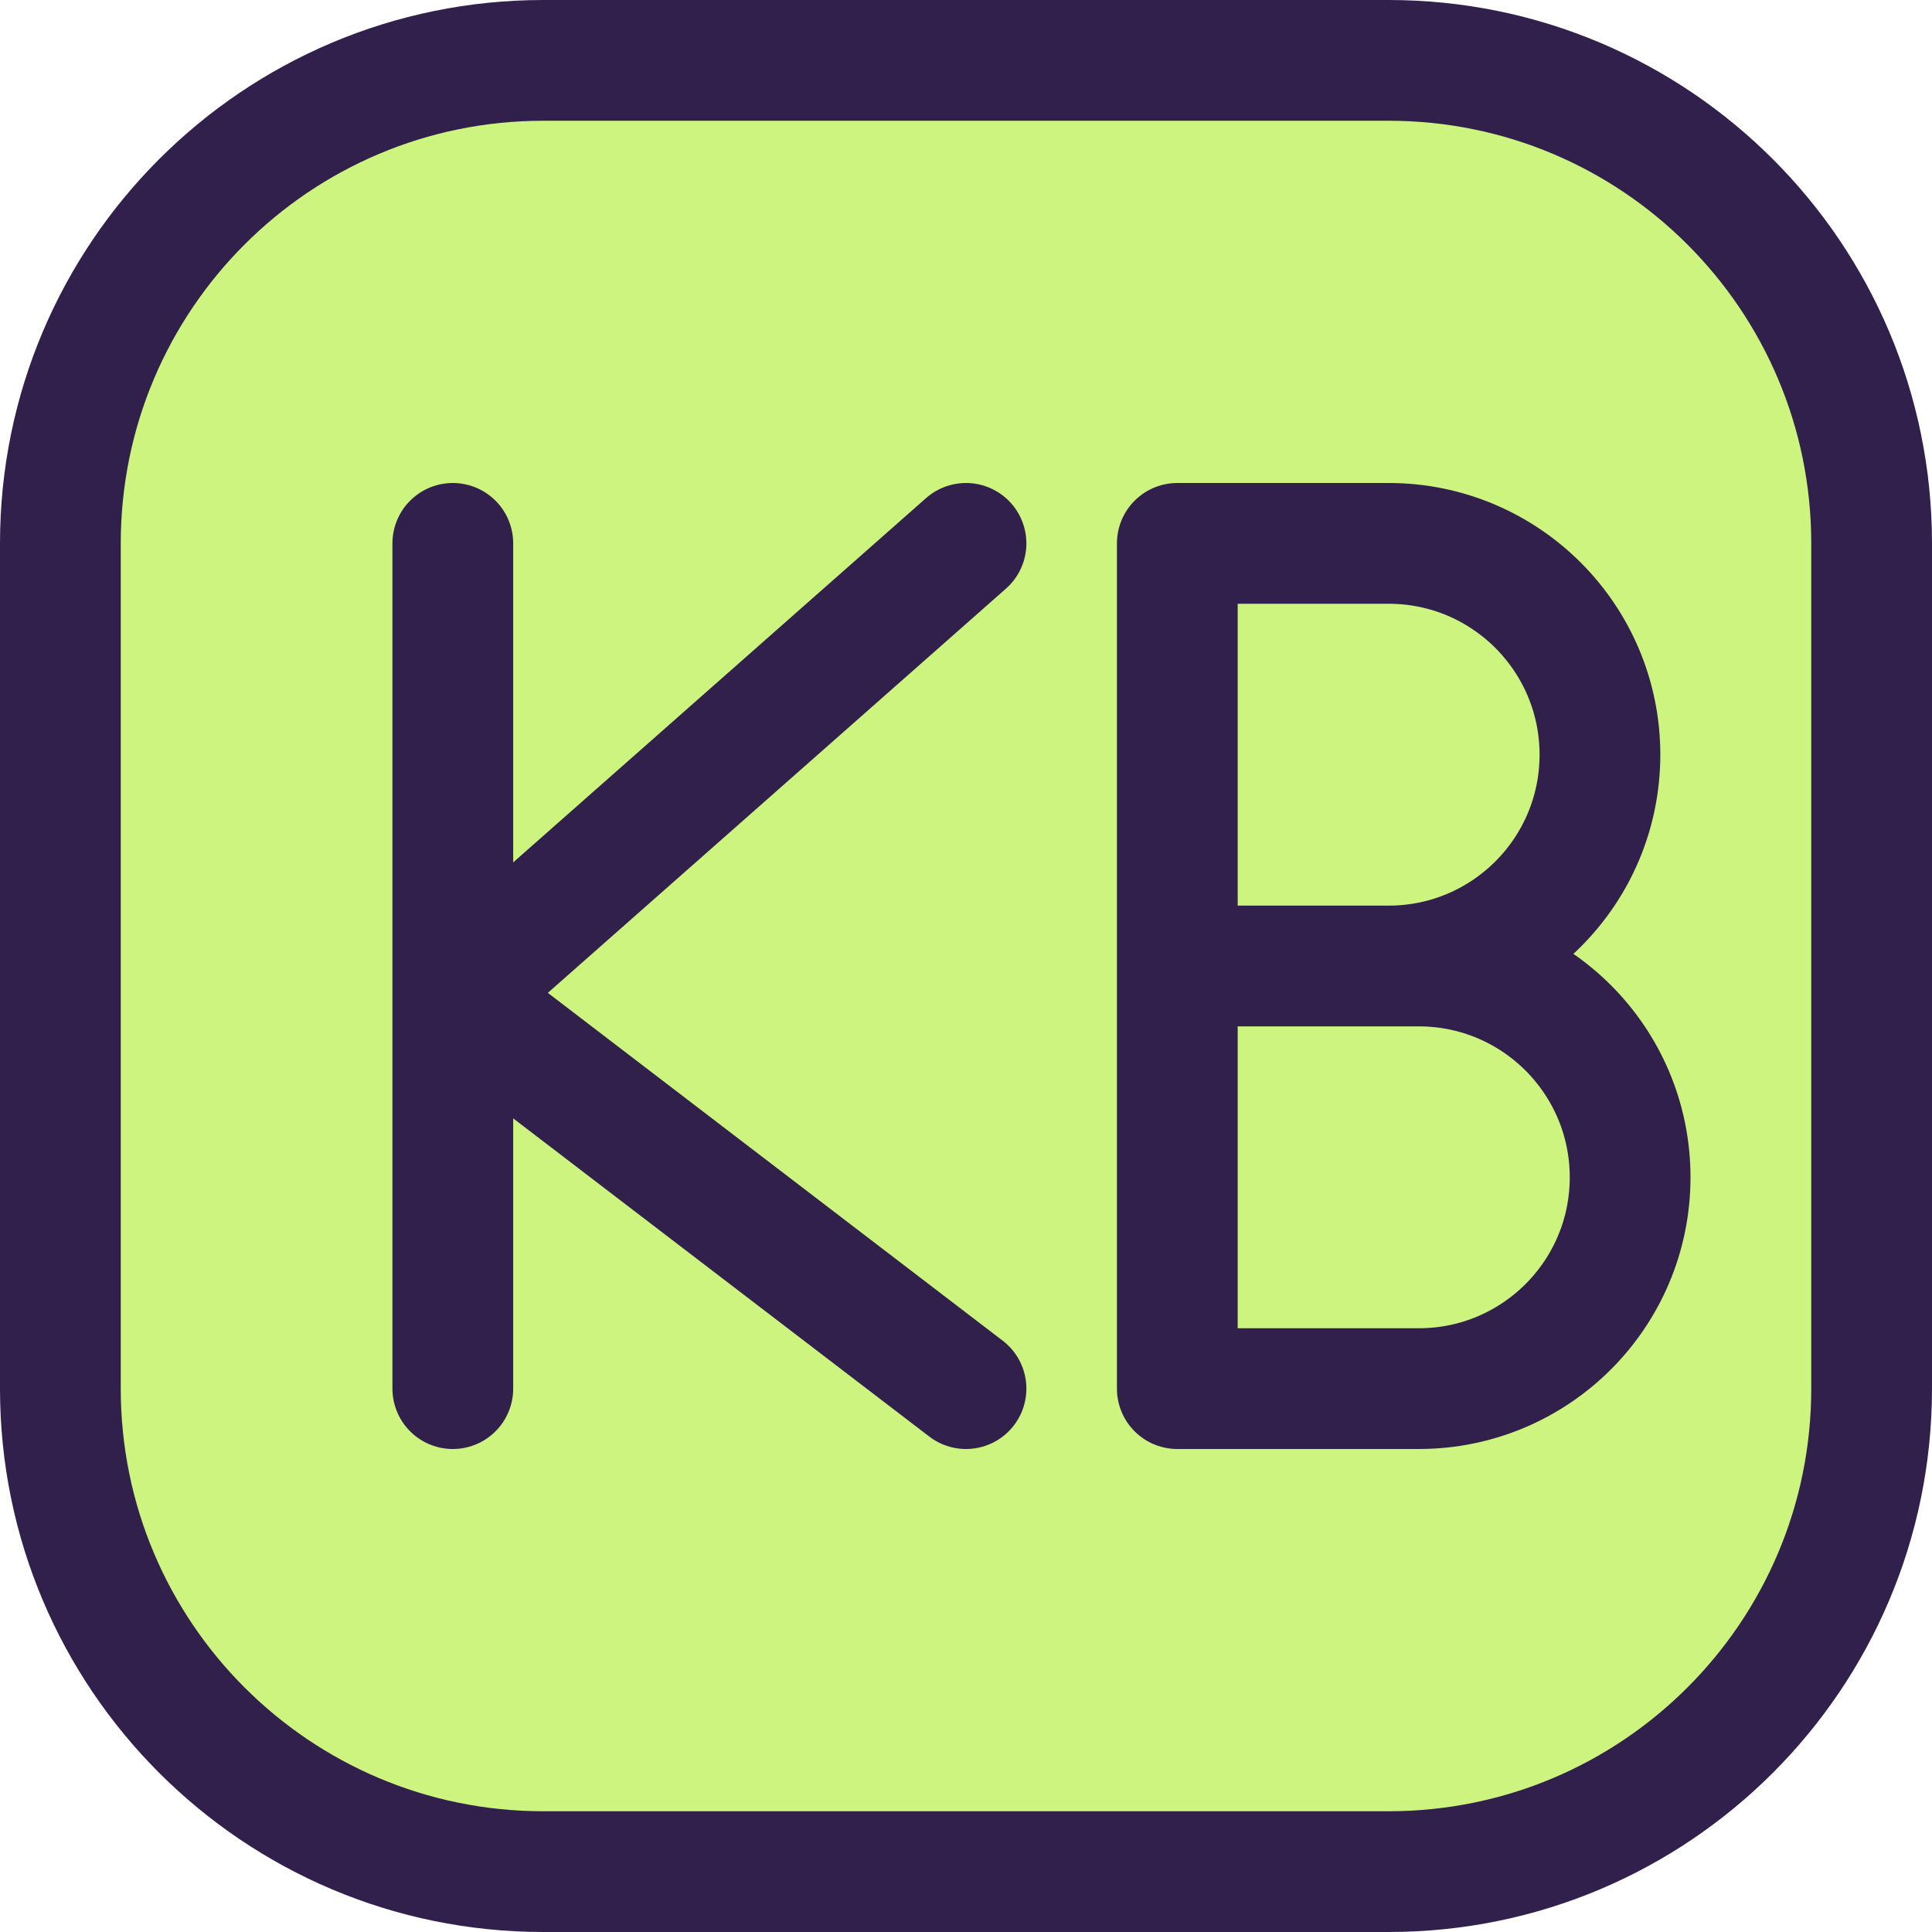
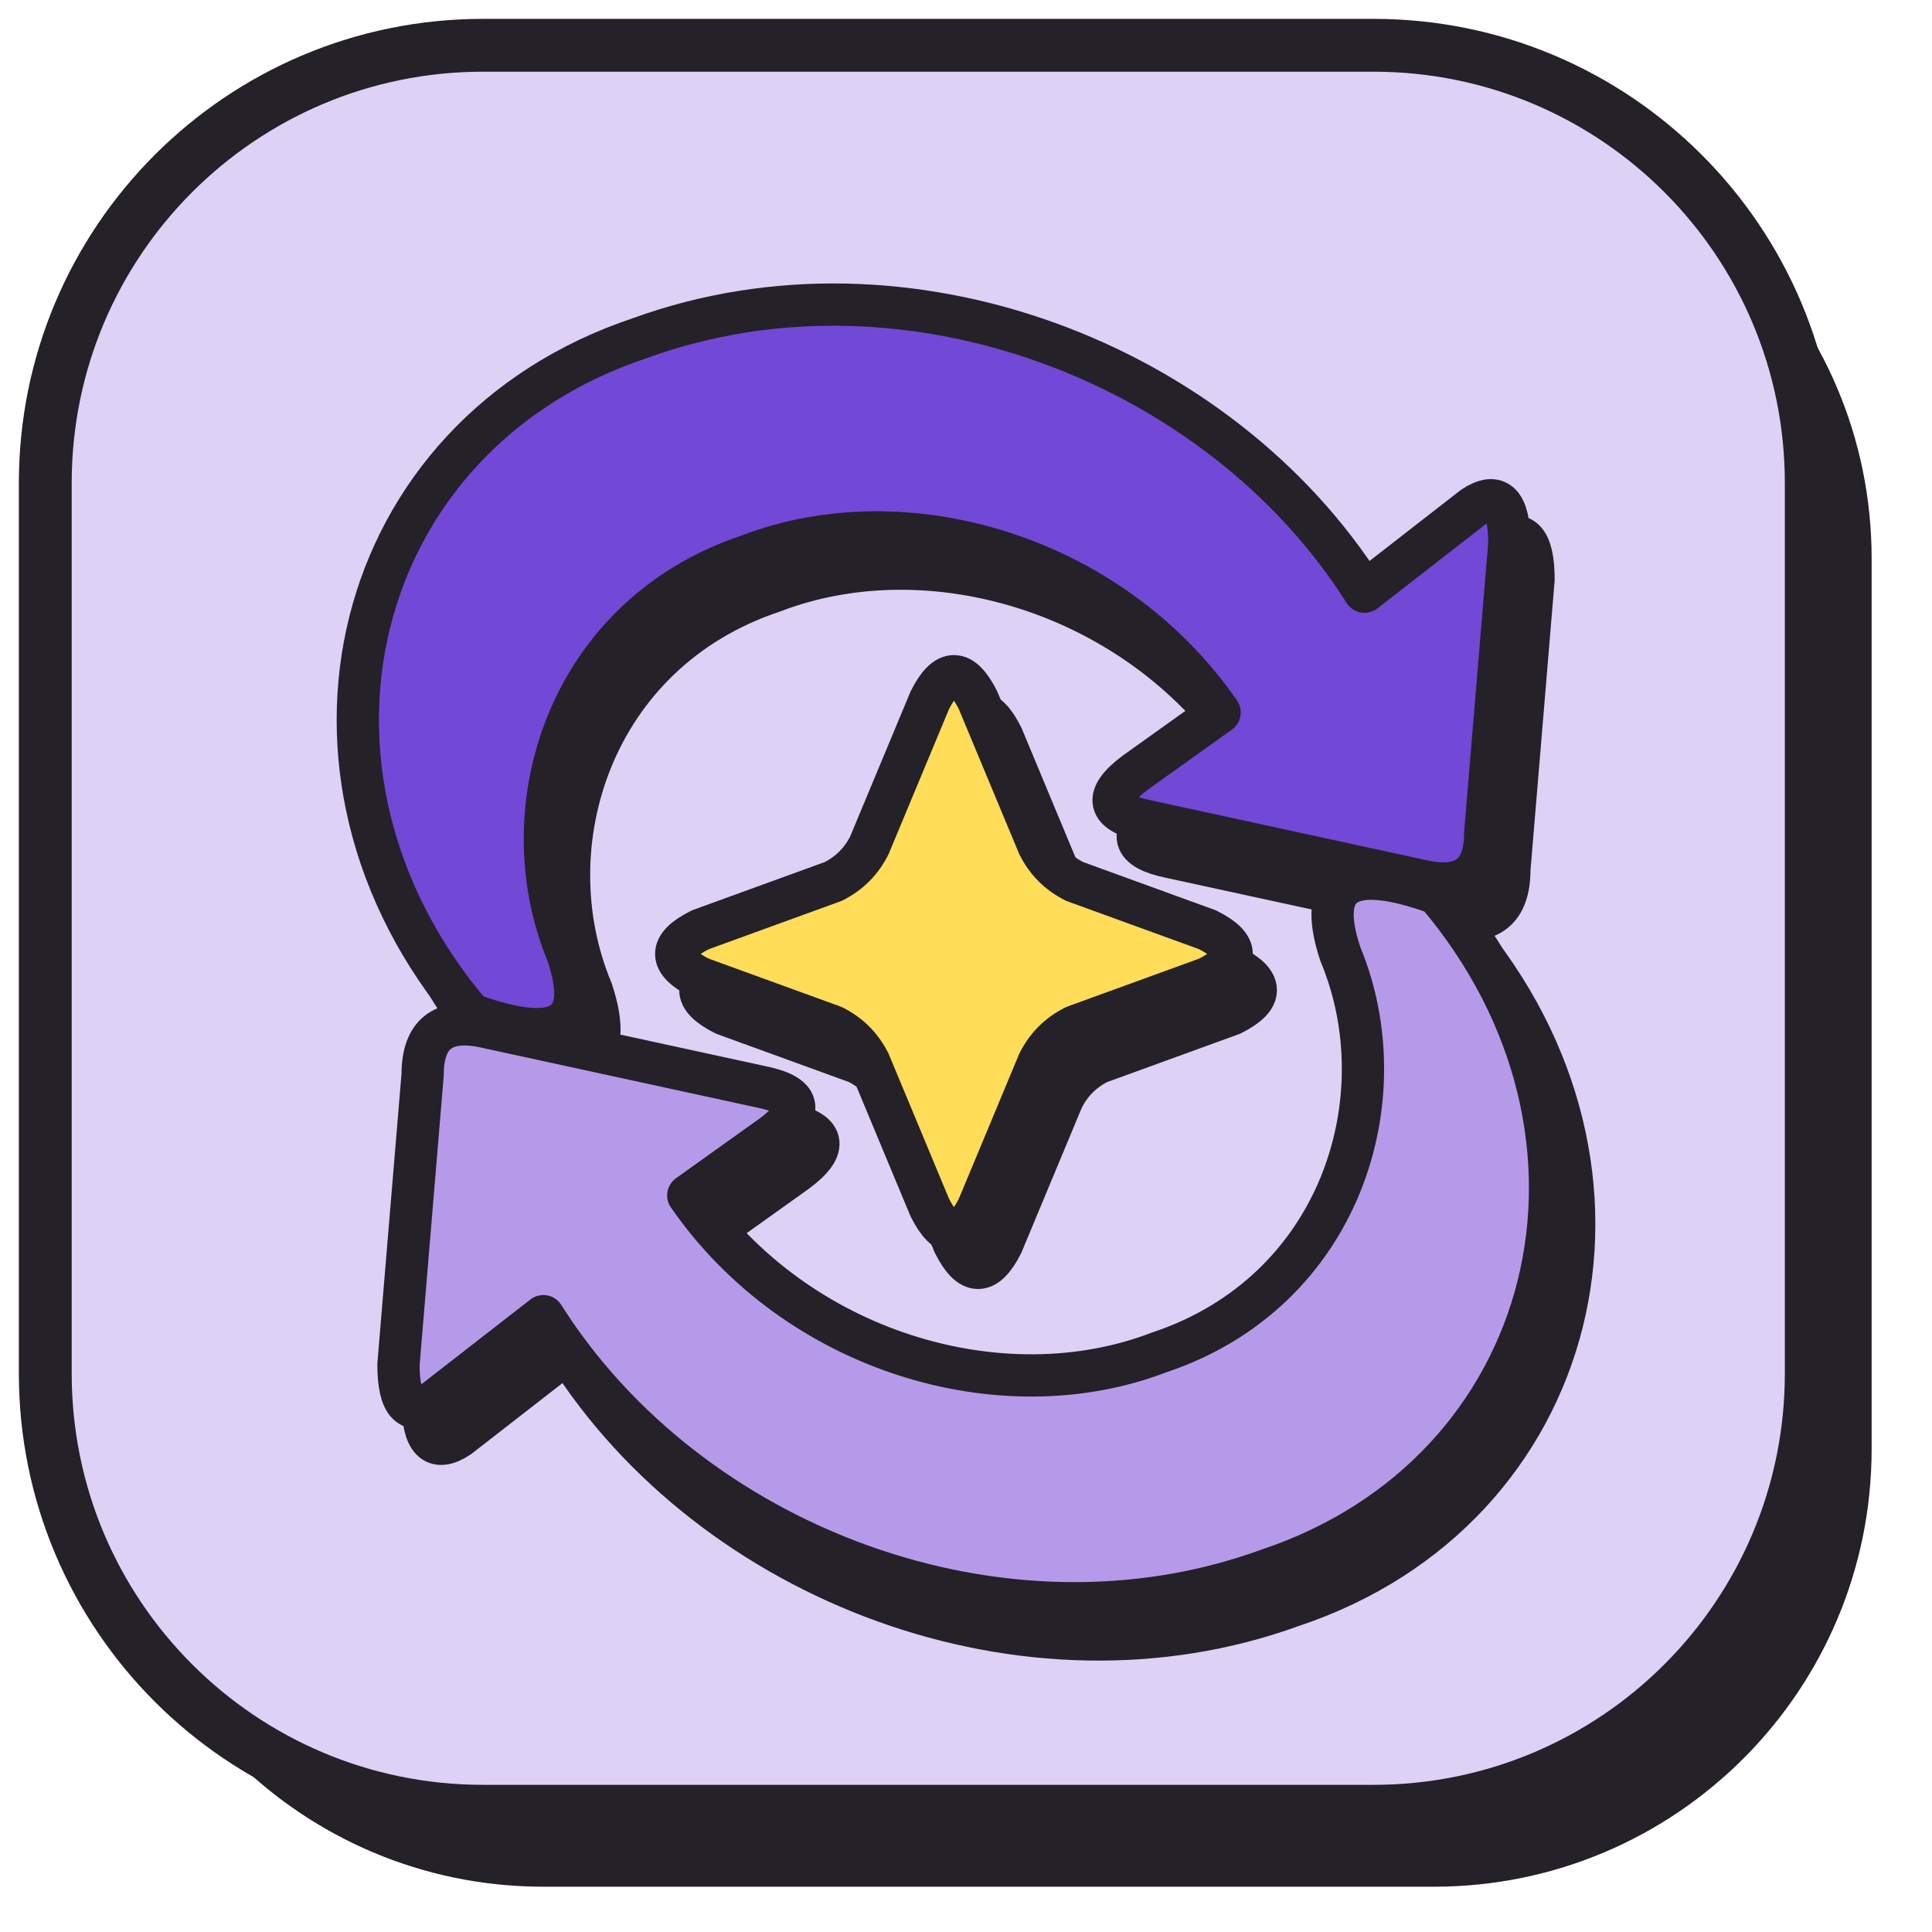
- <svg xmlns="http://www.w3.org/2000/svg" width="512" height="512" viewBox="0 0 64 64">
-   <rect x="2" y="2" width="60" height="60" rx="16" fill="#CCF47F" stroke="#31204C" stroke-width="4" />
-   <path d="M15 18v28m0-13 17-15m-17 15 17 13m7-28v28m0-28h7a7 7 0 0 1 0 14h-7m0 0h8a7 7 0 0 1 0 14h-8" fill="none" stroke="#31204C" stroke-width="4" stroke-linecap="round" stroke-linejoin="round" />
+ <svg xmlns="http://www.w3.org/2000/svg" width="512" height="512" viewBox="0 0 128 128">
+   <rect x="7" y="8" width="117" height="117" rx="29" fill="#242128" />
+   <rect x="3" y="3" width="117" height="117" rx="29" fill="#DDD1F6" stroke="#242128" stroke-width="3.5" />
+   <g transform="translate(12 12) scale(.8)">
+     <g transform="translate(2 3)" fill="#242128" stroke="#242128" stroke-width="3.5" stroke-linejoin="round">
+       <path d="M 24 69 C 7 49 14 21 38 13 C 60 5 86 15 98 34 L 107 27 Q 110 25 110 30 L 108 54 Q 108 59 103 58 L 80 53 Q 75 52 79 49 L 86 44 C 77 31 60 26 47 31 C 32 36 27 52 32 64 Q 35 73 24 69 Z" />
+       <path transform="rotate(180 64 64)" d="M 24 69 C 7 49 14 21 38 13 C 60 5 86 15 98 34 L 107 27 Q 110 25 110 30 L 108 54 Q 108 59 103 58 L 80 53 Q 75 52 79 49 L 86 44 C 77 31 60 26 47 31 C 32 36 27 52 32 64 Q 35 73 24 69 Z" />
+       <path d="M 62 43 Q 64 39 66 43 L 71 55 Q 72 57 74 58 L 85 62 Q 89 64 85 66 L 74 70 Q 72 71 71 73 L 66 85 Q 64 89 62 85 L 57 73 Q 56 71 54 70 L 43 66 Q 39 64 43 62 L 54 58 Q 56 57 57 55 Z" />
+     </g>
+     <g stroke="#242128" stroke-width="3.5" stroke-linejoin="round">
+       <path fill="#7248D7" d="M 24 69 C 7 49 14 21 38 13 C 60 5 86 15 98 34 L 107 27 Q 110 25 110 30 L 108 54 Q 108 59 103 58 L 80 53 Q 75 52 79 49 L 86 44 C 77 31 60 26 47 31 C 32 36 27 52 32 64 Q 35 73 24 69 Z" />
+       <path transform="rotate(180 64 64)" fill="#B69AEA" d="M 24 69 C 7 49 14 21 38 13 C 60 5 86 15 98 34 L 107 27 Q 110 25 110 30 L 108 54 Q 108 59 103 58 L 80 53 Q 75 52 79 49 L 86 44 C 77 31 60 26 47 31 C 32 36 27 52 32 64 Q 35 73 24 69 Z" />
+       <path fill="#FFDD59" d="M 62 43 Q 64 39 66 43 L 71 55 Q 72 57 74 58 L 85 62 Q 89 64 85 66 L 74 70 Q 72 71 71 73 L 66 85 Q 64 89 62 85 L 57 73 Q 56 71 54 70 L 43 66 Q 39 64 43 62 L 54 58 Q 56 57 57 55 Z" />
+     </g>
+   </g>
</svg>
